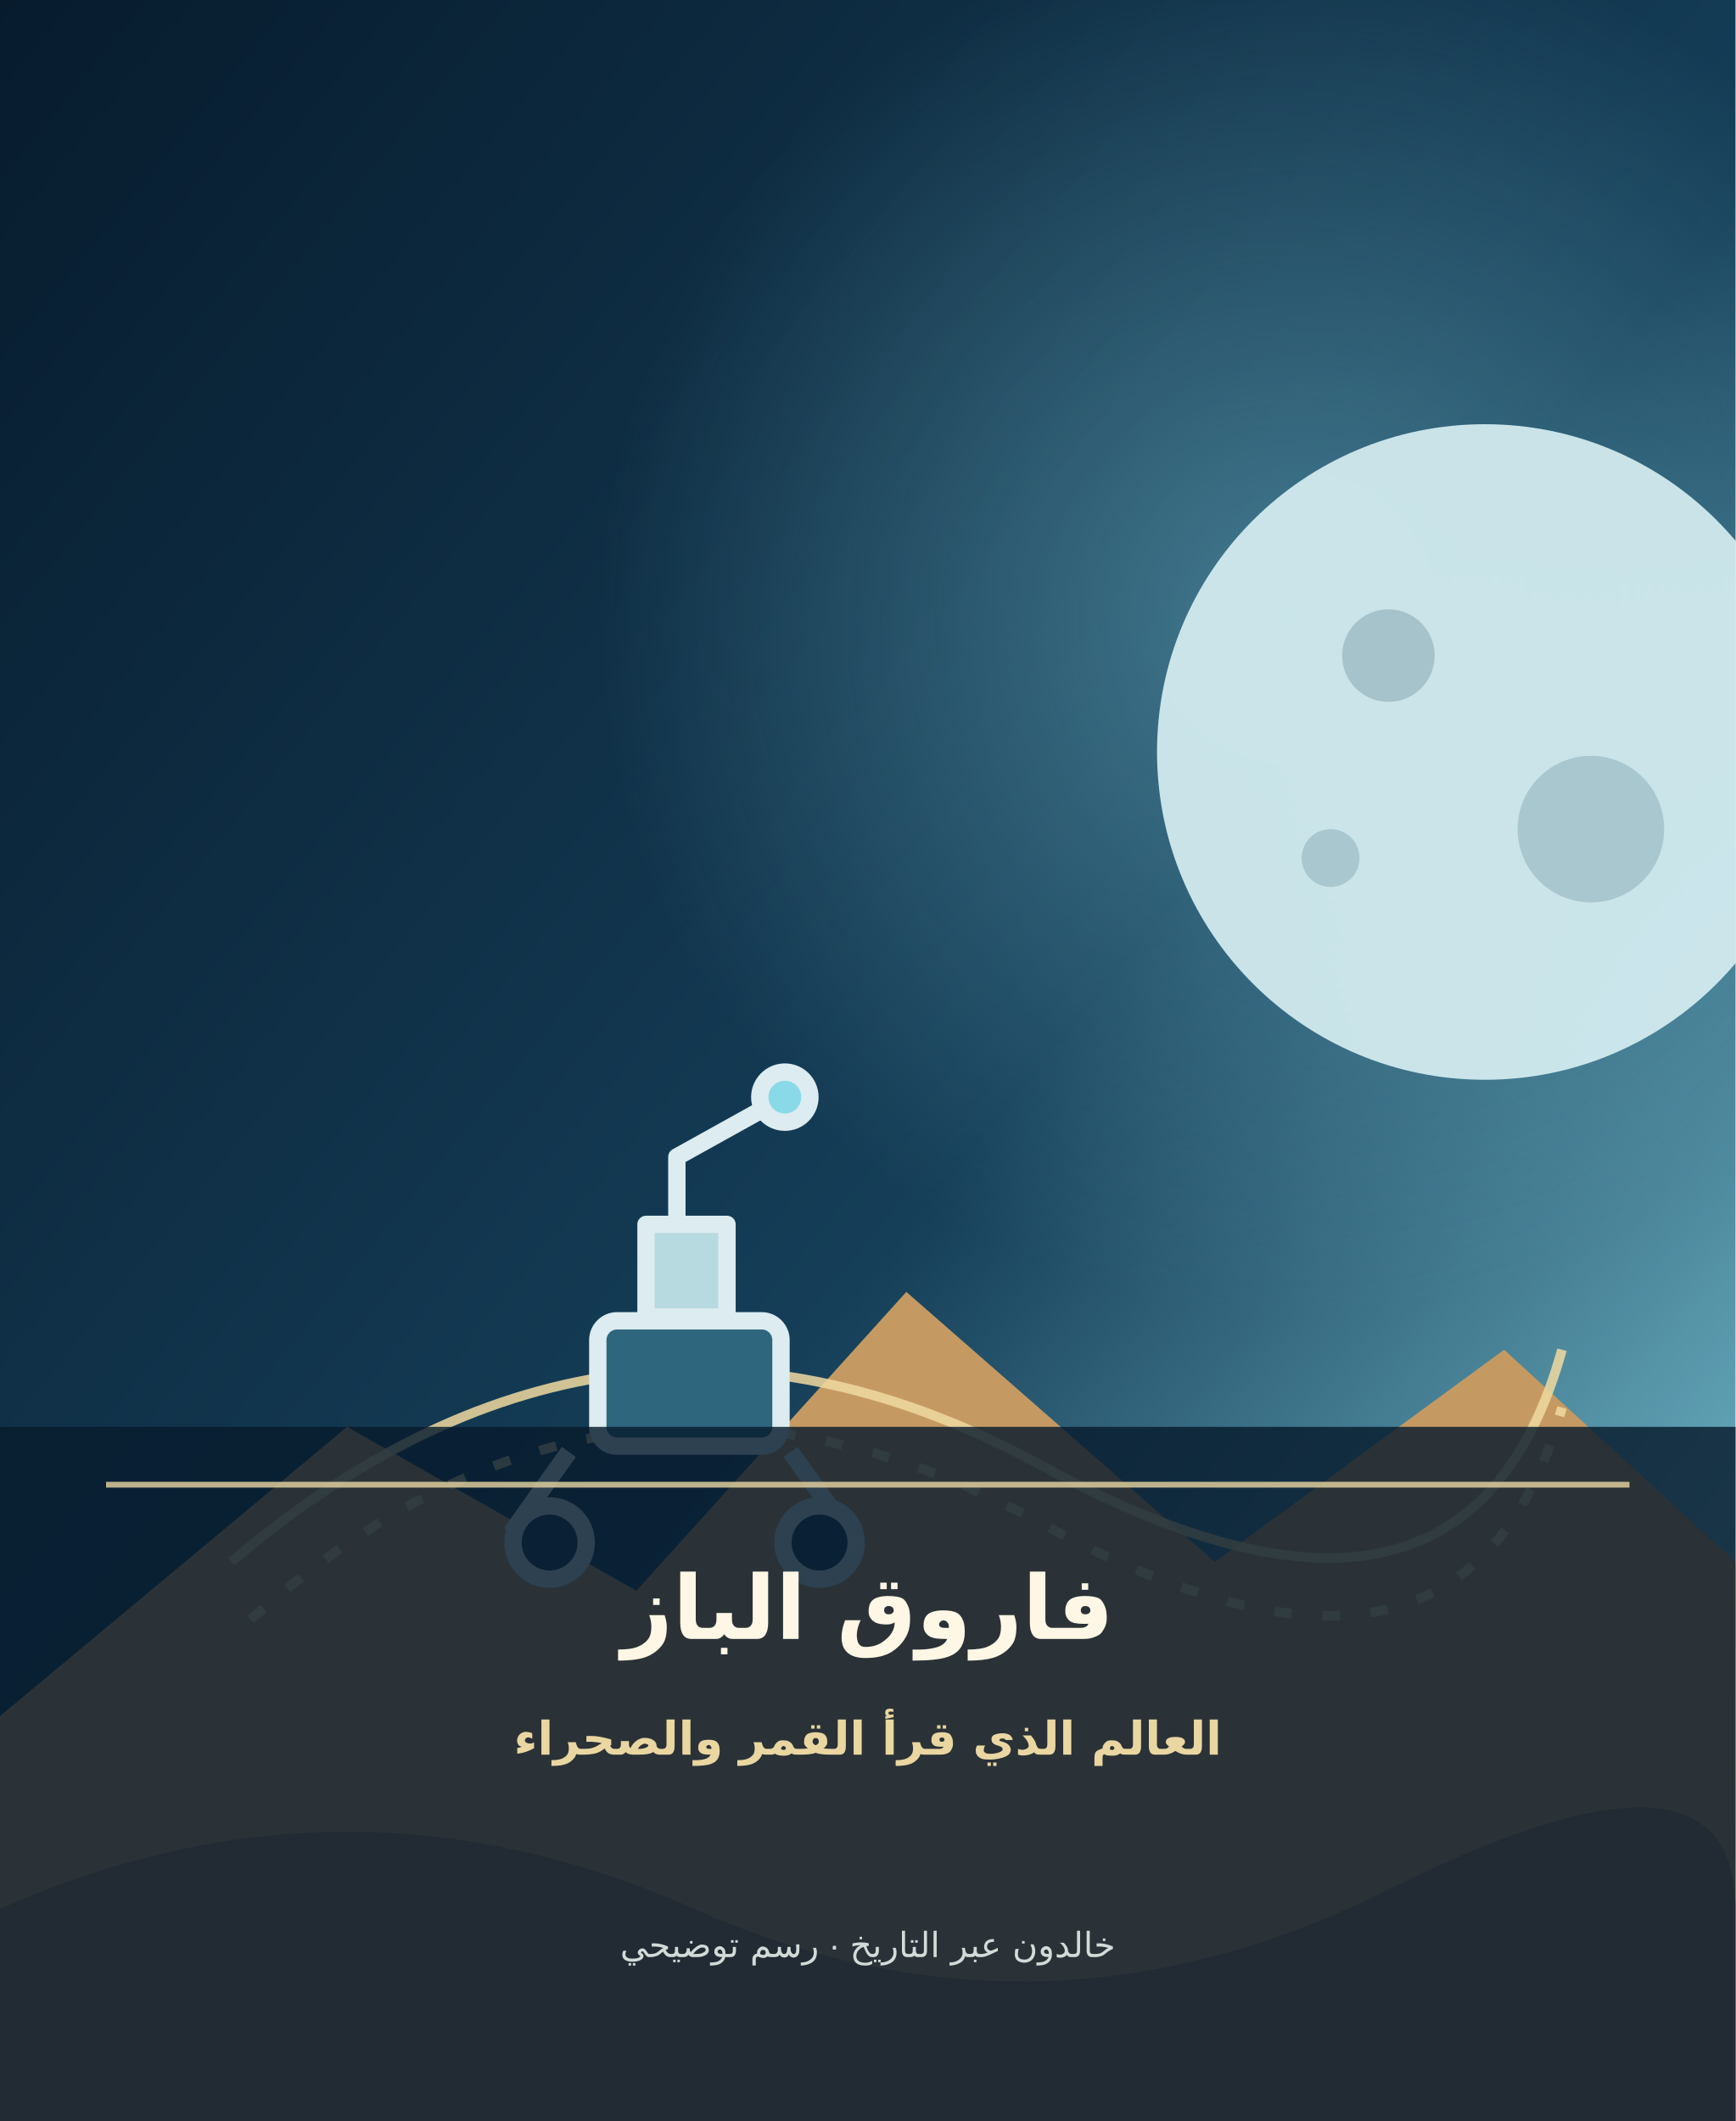
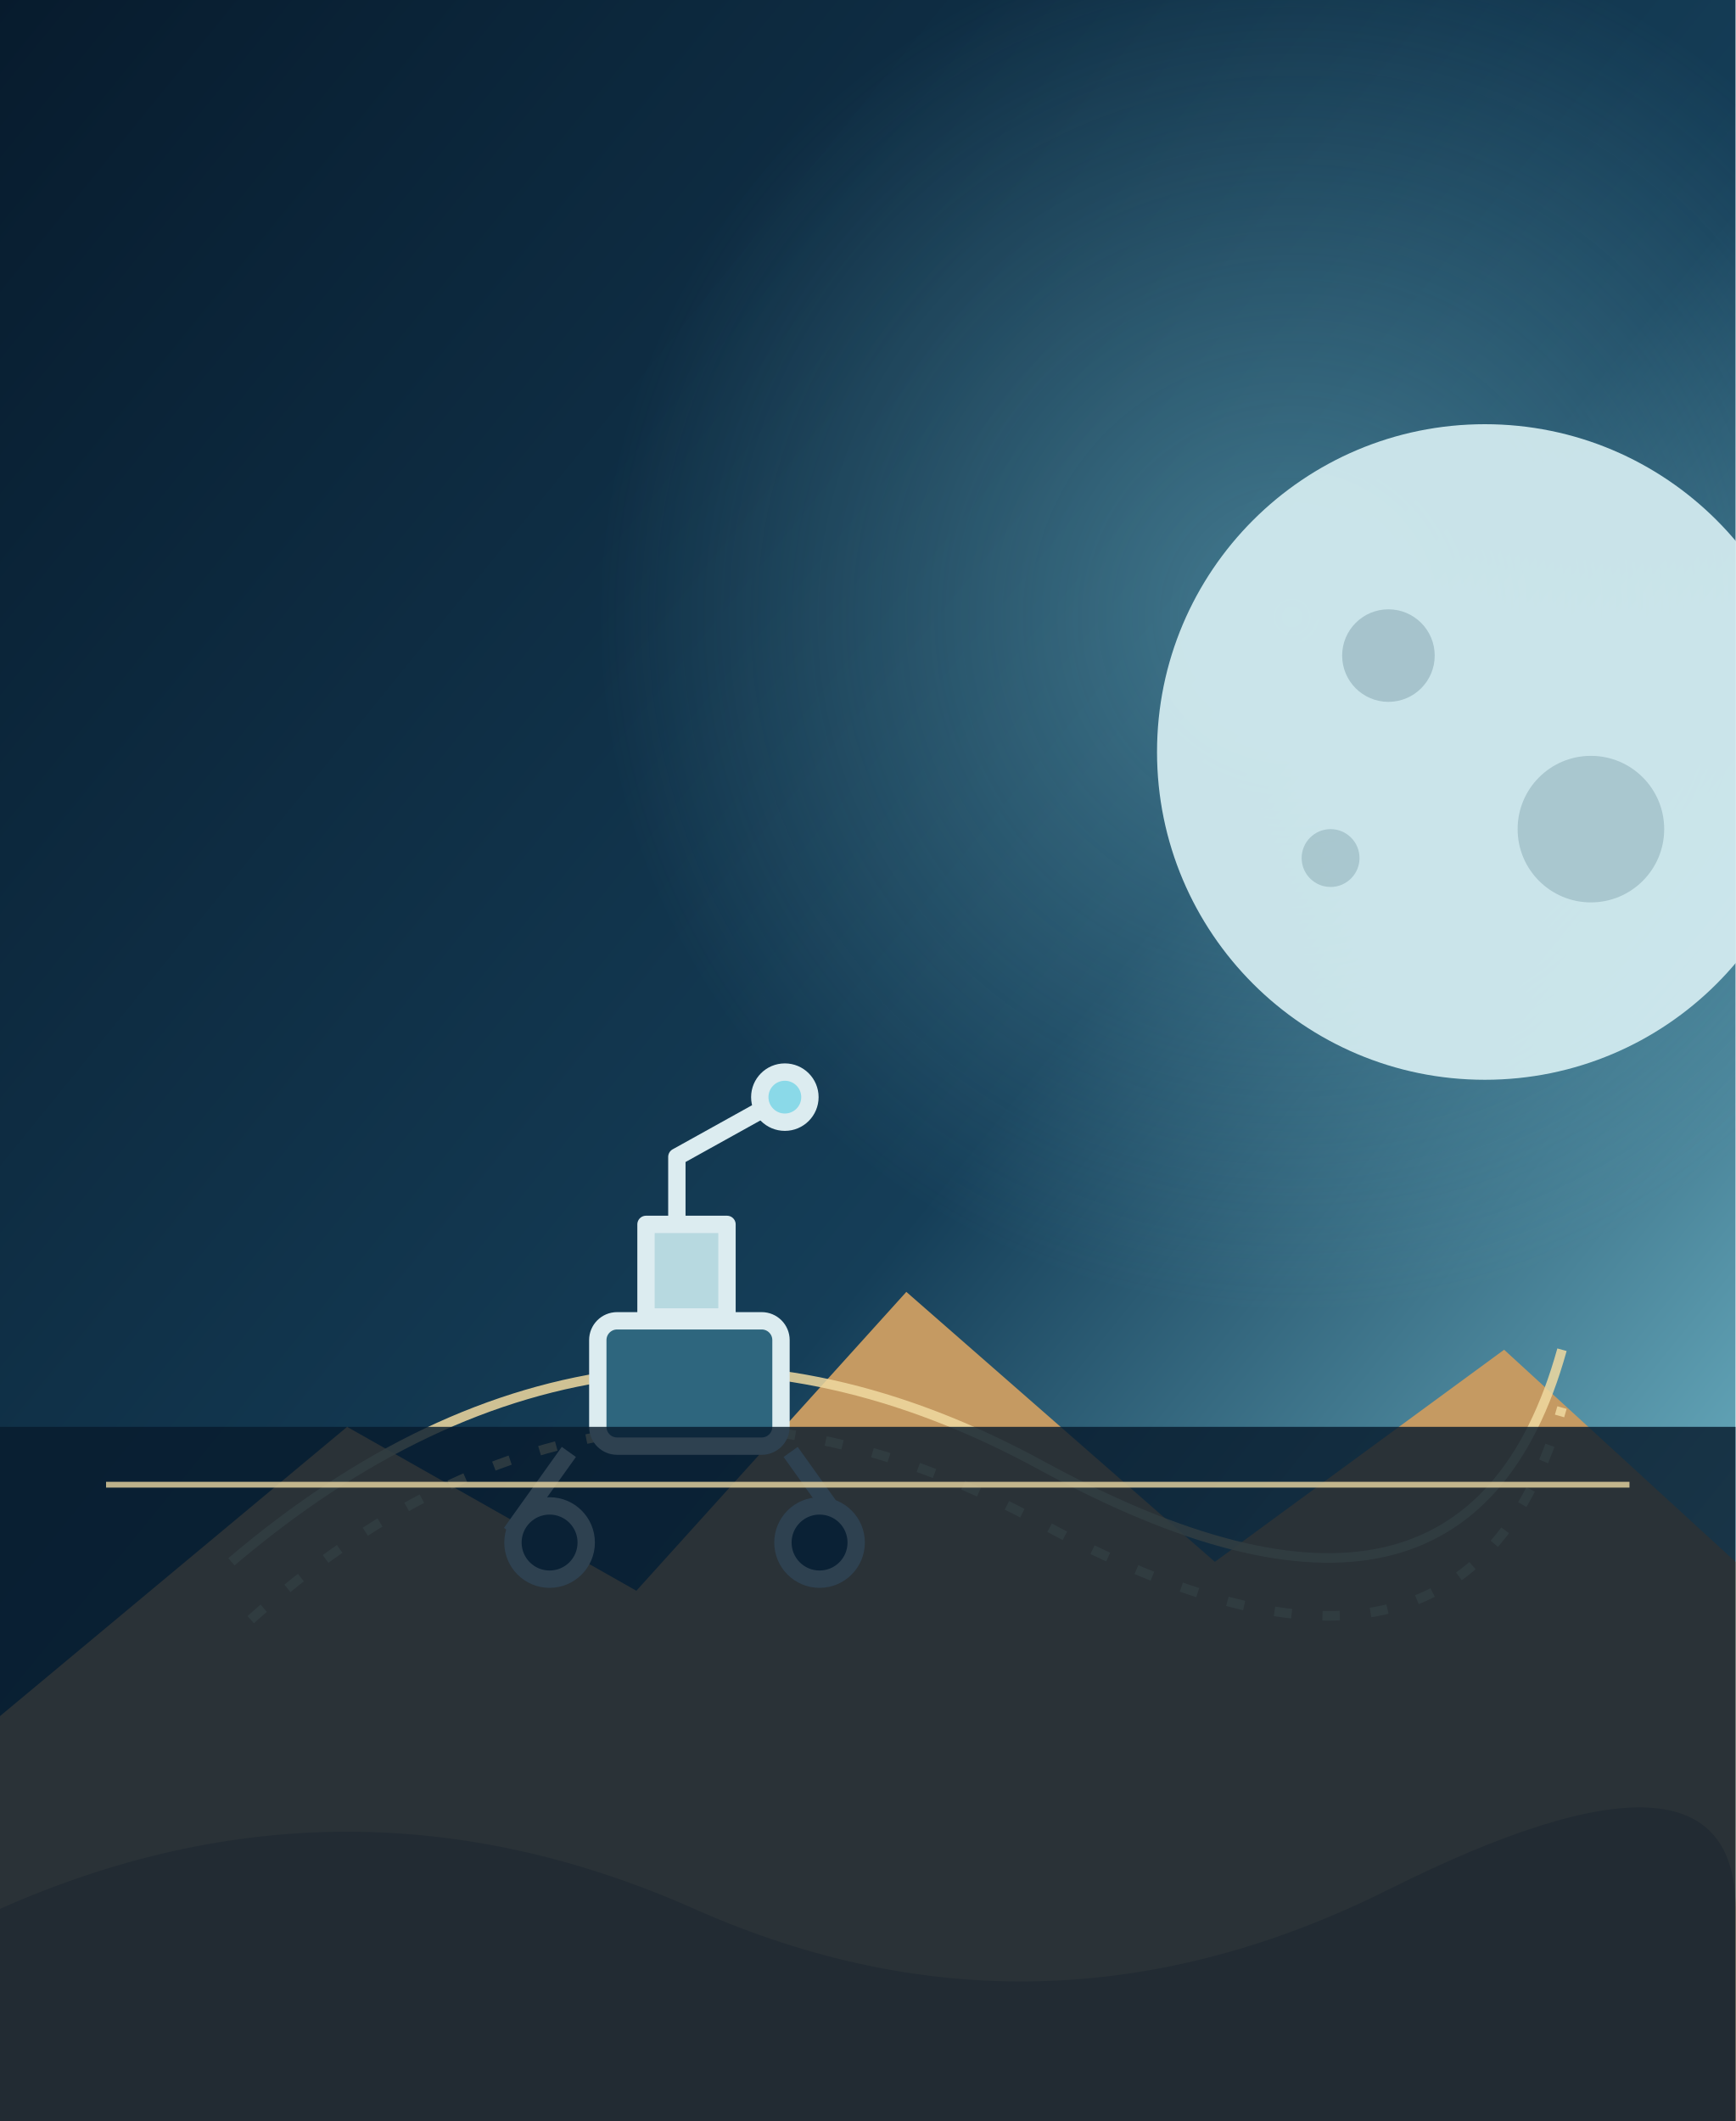
- <svg xmlns="http://www.w3.org/2000/svg" width="900" height="1100" viewBox="0 0 900 1100" role="img" aria-labelledby="title desc">
+ <svg xmlns="http://www.w3.org/2000/svg" width="900" height="1100" viewBox="0 0 900 1100" aria-hidden="true">
  <defs>
    <linearGradient id="bg" x1="0" y1="0" x2="1" y2="1">
      <stop stop-color="#071b2d" />
      <stop offset=".55" stop-color="#153e58" />
      <stop offset="1" stop-color="#8ad9e8" />
    </linearGradient>
    <radialGradient id="glow">
      <stop stop-color="#8ad9e8" stop-opacity=".4" />
      <stop offset="1" stop-color="#8ad9e8" stop-opacity="0" />
    </radialGradient>
  </defs>
  <rect width="900" height="1100" fill="url(#bg)" />
  <circle cx="670" cy="320" r="360" fill="url(#glow)" />
  <g transform="translate(0 90) scale(1.0 1.0)">
    <circle cx="770" cy="300" r="170" fill="#d6eef2" opacity=".92" />
    <circle cx="720" cy="250" r="24" fill="#8eaeb8" opacity=".6" />
    <circle cx="825" cy="340" r="38" fill="#8eaeb8" opacity=".55" />
    <circle cx="690" cy="355" r="15" fill="#8eaeb8" opacity=".55" />
    <path d="M0 800L180 650 330 735 470 580 630 720 780 610 900 720V1100H0Z" fill="#c59a62" />
    <path d="M0 900Q180 820 360 900T720 890T900 900V1100H0Z" fill="#9a724d" />
    <g fill="none" stroke="#f0d9a0" stroke-width="5" opacity=".85">
      <path d="M120 720Q320 550 540 670T810 610" />
      <path d="M130 750Q320 580 540 700T810 640" stroke-dasharray="9 16" />
    </g>
    <g transform="translate(355 635)" stroke="#dcecf0" stroke-width="9" stroke-linejoin="round">
      <rect x="-45" y="-40" width="95" height="65" rx="10" fill="#2e667e" />
      <rect x="-20" y="-90" width="42" height="48" fill="#b7d9e0" />
      <path d="M-60 28L-90 70M55 28L85 70" fill="none" />
      <circle cx="-70" cy="75" r="19" fill="#153e58" />
      <circle cx="70" cy="75" r="19" fill="#153e58" />
      <path d="M-4 -88V-125L50 -155" fill="none" />
      <circle cx="52" cy="-156" r="13" fill="#8ad9e8" />
    </g>
  </g>
  <rect x="0" y="740" width="900" height="360" fill="#071b2d" opacity=".82" />
  <path d="M55 770H845" stroke="#e9d6a1" stroke-width="3" opacity=".8" />
-   <text x="50%" y="850" text-anchor="middle" fill="#fff7e6" font-family="Cairo,Arial,sans-serif" font-size="46" font-weight="800">فاروق الباز</text>
-   <text x="50%" y="910" text-anchor="middle" fill="#e9d6a1" font-family="Cairo,Arial,sans-serif" font-size="24" font-weight="700">العالم الذي قرأ القمر والصحراء</text>
-   <text x="50%" y="1015" text-anchor="middle" fill="#eaf1ee" opacity=".88" font-family="Cairo,Arial,sans-serif" font-size="18">خالدون عبر التاريخ · رسم توضيحي</text>
</svg>
